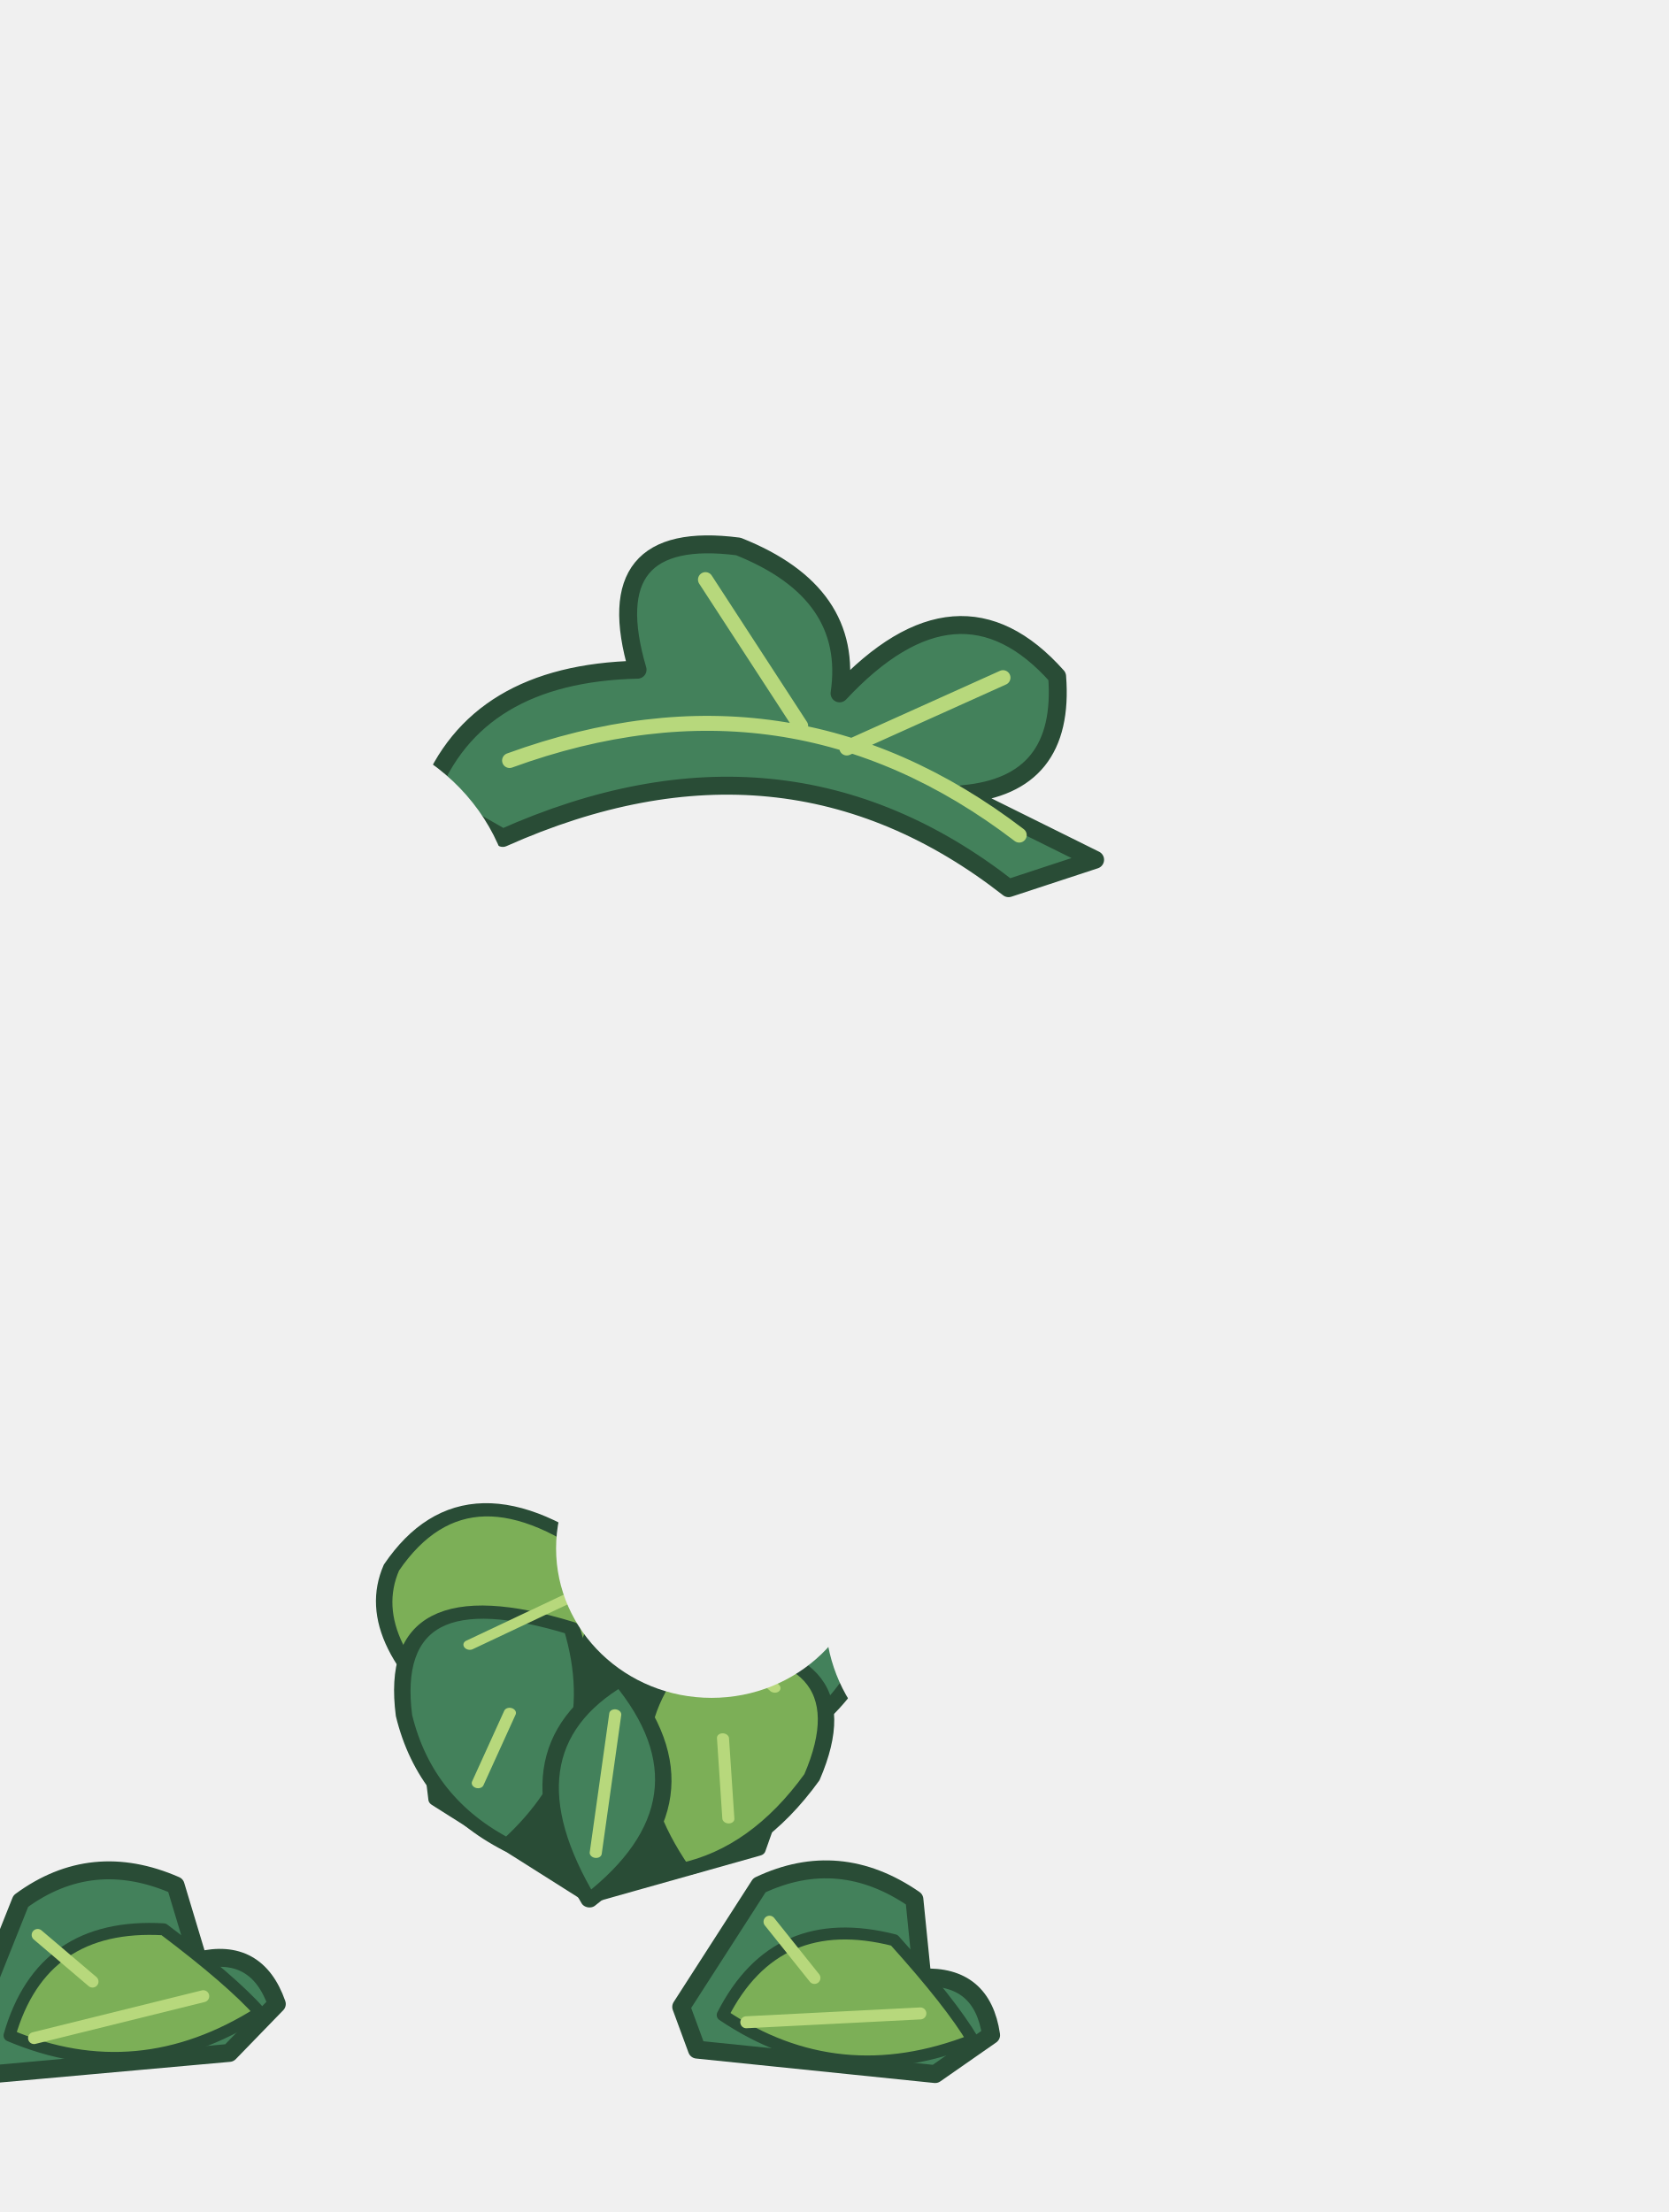
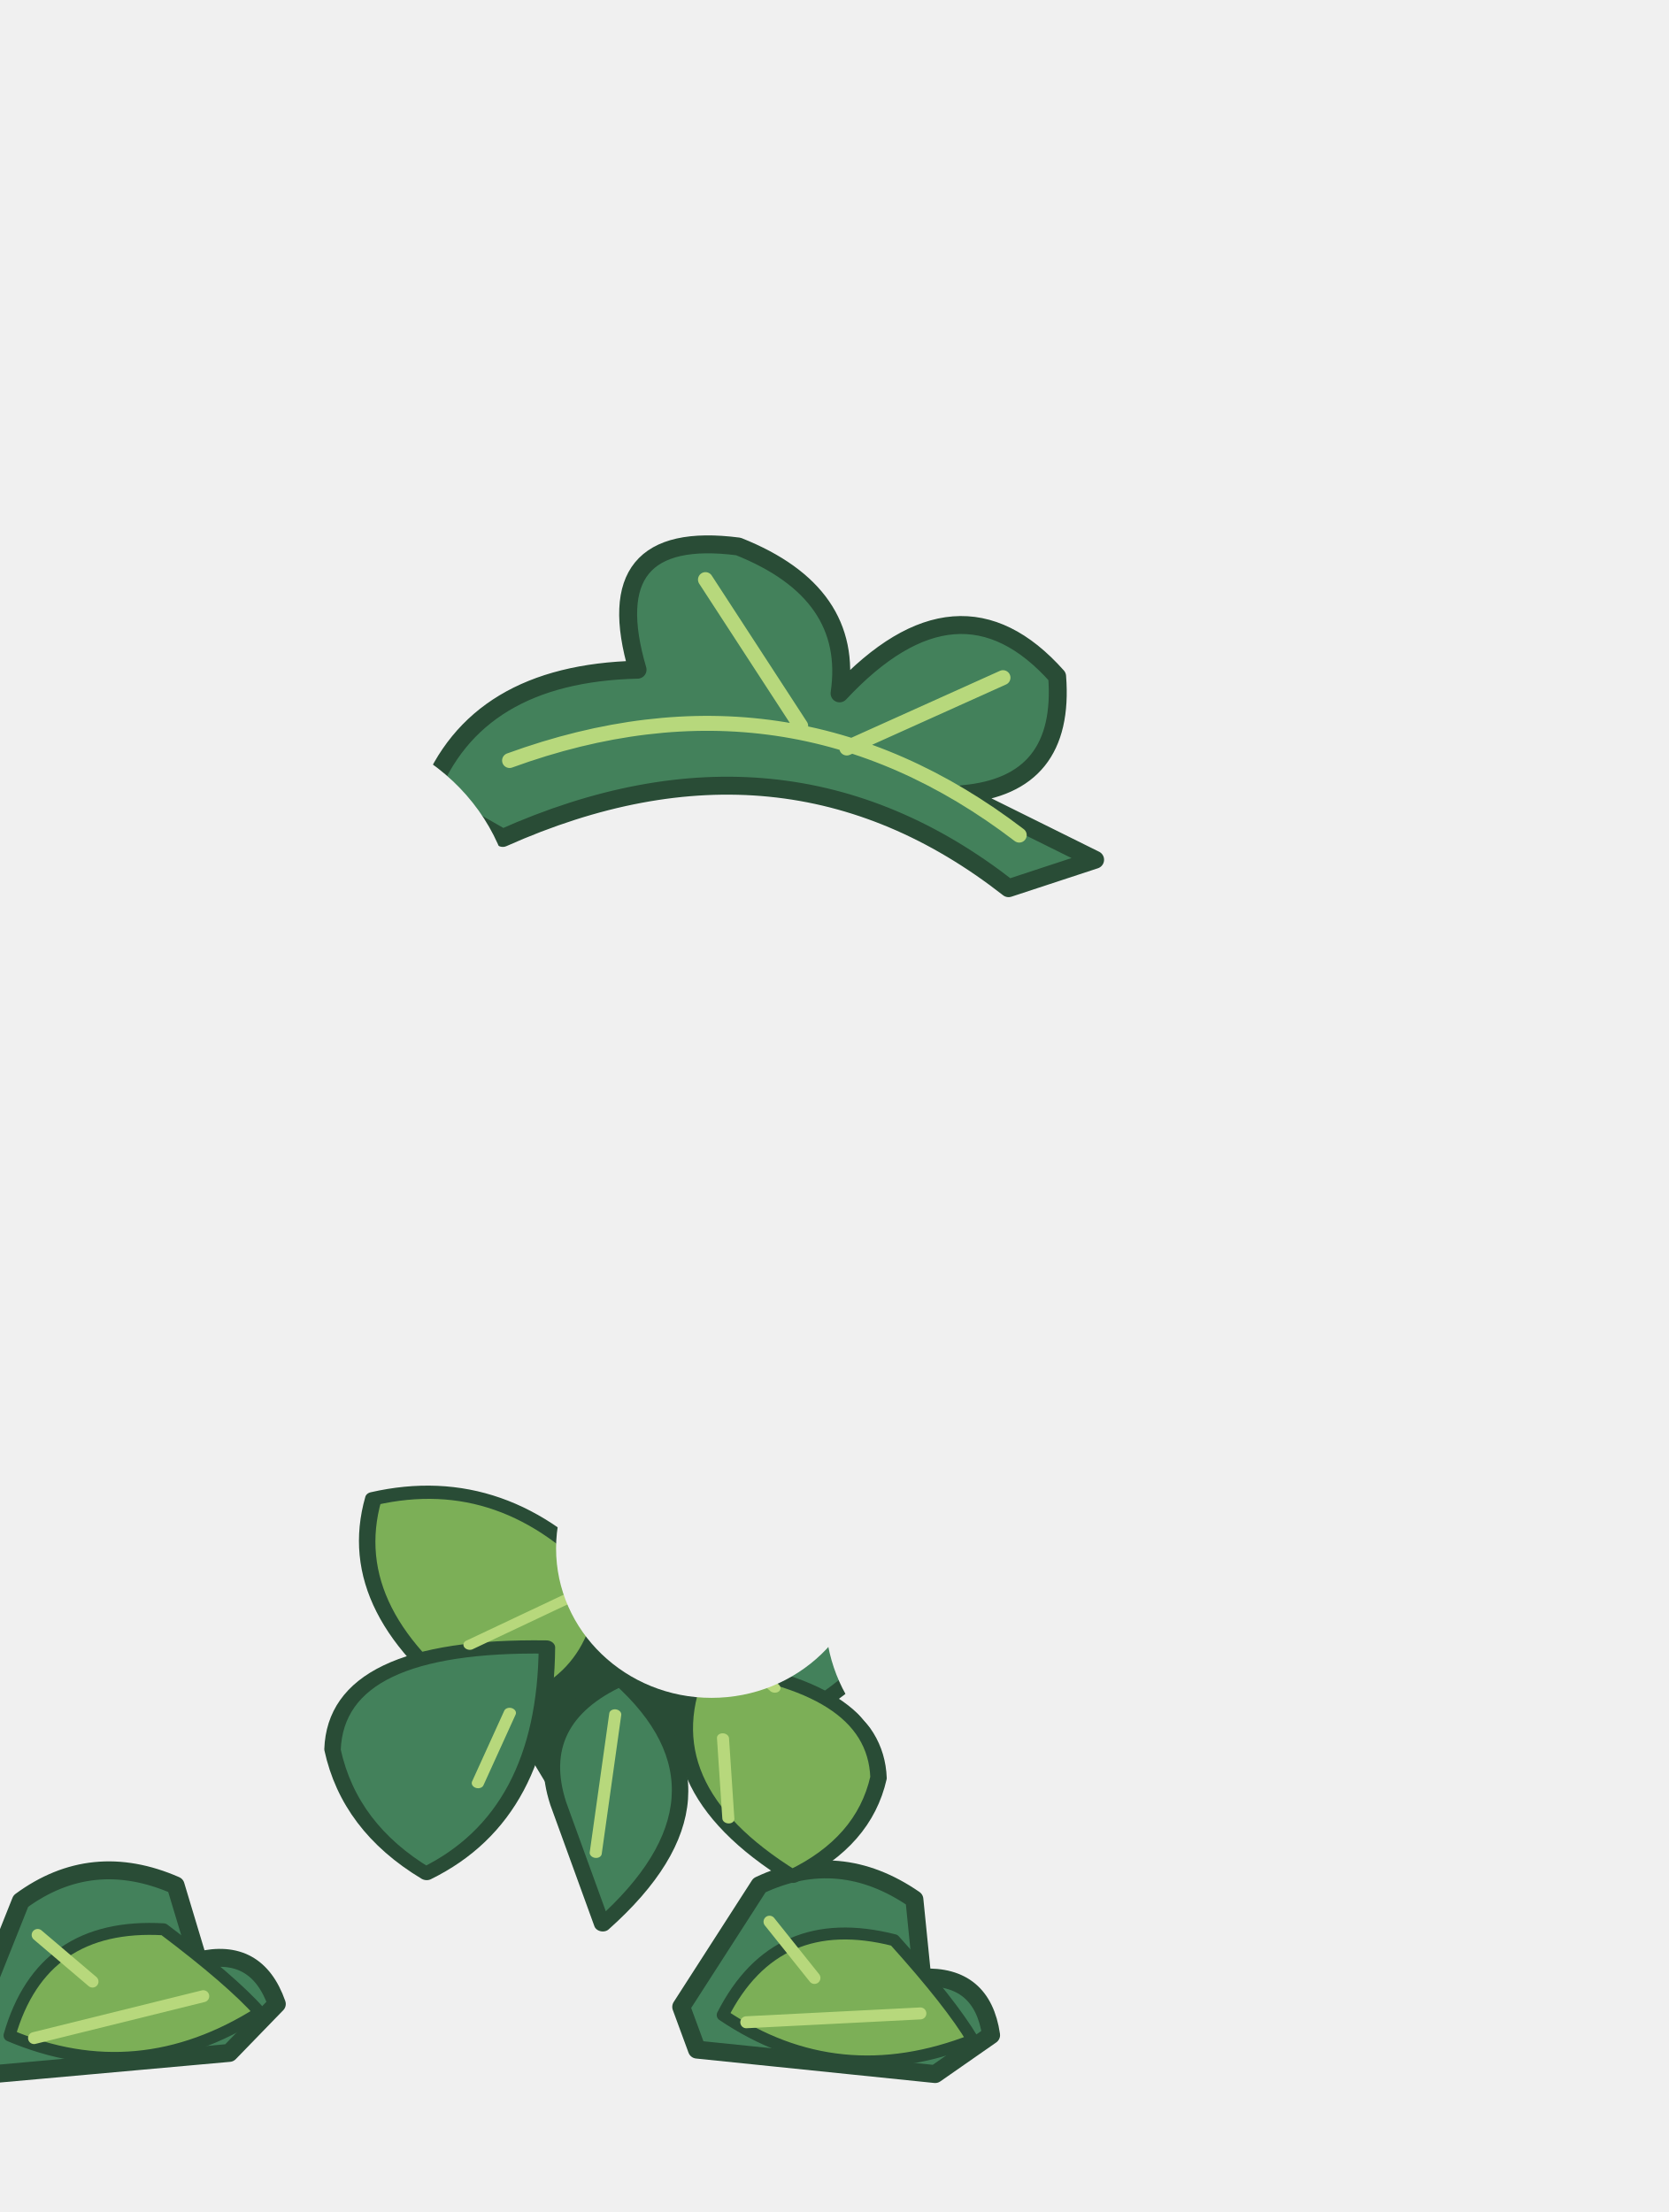
<svg xmlns="http://www.w3.org/2000/svg" width="279" height="370" viewBox="0 0 279 370" data-armor="leaf" data-phase="attack" data-frame="4">
  <defs>
    <linearGradient id="metal" x1="0" y1="0" x2=".8" y2="1">
      <stop stop-color="#b7d87c" />
      <stop offset=".55" stop-color="#43815b" />
      <stop offset="1" stop-color="#b7d87c" />
    </linearGradient>
    <mask id="details" maskUnits="userSpaceOnUse" x="0" y="0" width="279" height="370">
      <rect width="279" height="370" fill="white" />
      <g fill="black">
        <ellipse data-protect="flower" cx="51" cy="154" rx="35" ry="33" />
        <ellipse data-protect="paw" cx="119" cy="259" rx="26" ry="25" />
        <ellipse data-protect="paw" cx="162" cy="270" rx="24" ry="26" />
        <polygon data-protect="scarf" points="28,211 80,225 126,248 158,223 161,213" />
      </g>
    </mask>
  </defs>
  <g mask="url(#details)">
    <g transform="translate(19 335) rotate(-8)">
      <g data-part="boot">
        <path d="M-13 -19Q0 -26 13 -18L15 -5Q25 -6 27 4L18 11L-22 9L-25 2Z" fill="#43815b" stroke="#294c36" stroke-width="3" stroke-linejoin="round" stroke-linecap="round" />
        <path d="M-18 3Q-10 -15 10 -11Q20 -1 24 5Q2 15 -18 3Z" fill="#7caf57" stroke="#294c36" stroke-width="2" stroke-linejoin="round" stroke-linecap="round" />
        <path d="M-14 4L15 1M-11 -13L-3 -4" fill="none" stroke="#b7d87c" stroke-width="2" stroke-linejoin="round" stroke-linecap="round" />
      </g>
    </g>
    <g transform="translate(139 335) rotate(3)">
      <g data-part="boot">
        <path d="M-13 -19Q0 -26 13 -18L15 -5Q25 -6 27 4L18 11L-22 9L-25 2Z" fill="#43815b" stroke="#294c36" stroke-width="3" stroke-linejoin="round" stroke-linecap="round" />
        <path d="M-18 3Q-10 -15 10 -11Q20 -1 24 5Q2 15 -18 3Z" fill="#7caf57" stroke="#294c36" stroke-width="2" stroke-linejoin="round" stroke-linecap="round" />
        <path d="M-14 4L15 1M-11 -13L-3 -4" fill="none" stroke="#b7d87c" stroke-width="2" stroke-linejoin="round" stroke-linecap="round" />
      </g>
    </g>
    <g transform="translate(103 286) rotate(8)">
      <g data-part="chestplate" transform="scale(0.92 0.7333333)">
-         <path d="M-29 -39Q0 -29 31 -39L35 -10L29 27L0 43L-30 26L-37 -7Z" fill="#294c36" stroke="#294c36" stroke-width="3" stroke-linejoin="round" stroke-linecap="round" />
-         <path d="M-5 -33Q-33 -53 -44 -25Q-48 -7 -25 10Q-3 -3 -5 -33Z" fill="#7caf57" stroke="#294c36" stroke-width="3" stroke-linejoin="round" stroke-linecap="round" />
-         <path d="M7 -34Q35 -51 44 -23Q41 -4 22 11Q2 -5 7 -34Z" fill="#43815b" stroke="#294c36" stroke-width="3" stroke-linejoin="round" stroke-linecap="round" />
-         <path d="M-10 -17Q-45 -24 -38 8Q-32 27 -16 34Q0 10 -10 -17Z" fill="#43815b" stroke="#294c36" stroke-width="3" stroke-linejoin="round" stroke-linecap="round" />
-         <path d="M12 -17Q44 -23 37 9Q29 28 16 34Q-3 8 12 -17Z" fill="#7caf57" stroke="#294c36" stroke-width="3" stroke-linejoin="round" stroke-linecap="round" />
-         <path d="M0 -7Q-20 13 0 44Q21 17 0 -7Z" fill="#43815b" stroke="#294c36" stroke-width="3" stroke-linejoin="round" stroke-linecap="round" />
+         <path d="M-9 -33L5 -32L13 19L-3 28L-14 11Z" fill="#294c36" stroke="#294c36" stroke-width="3" stroke-linejoin="round" stroke-linecap="round" />
+         <path d="M-5 -29Q-26 -51 -49 -40Q-52 -13 -24 5Q-3 -3 -5 -29Z" fill="#7caf57" stroke="#294c36" stroke-width="3" stroke-linejoin="round" stroke-linecap="round" />
+         <path d="M7 -29Q32 -55 48 -43Q54 -19 22 5Q2 -5 7 -29Z" fill="#43815b" stroke="#294c36" stroke-width="3" stroke-linejoin="round" stroke-linecap="round" />
+         <path d="M-14 -12Q-52 -6 -50 18Q-45 35 -30 43Q-10 26 -14 -12Z" fill="#43815b" stroke="#294c36" stroke-width="3" stroke-linejoin="round" stroke-linecap="round" />
+         <path d="M14 -13Q46 -14 49 7Q48 22 36 32Q7 16 14 -13Z" fill="#7caf57" stroke="#294c36" stroke-width="3" stroke-linejoin="round" stroke-linecap="round" />
+         <path d="M0 -7Q-15 5 -8 23L3 49Q26 15 0 -7Z" fill="#43815b" stroke="#294c36" stroke-width="3" stroke-linejoin="round" stroke-linecap="round" />
        <path d="M0 1V33M-11 -24L-28 -10M12 -24L28 -10M-19 4L-23 21M20 3L23 21" fill="none" stroke="#b7d87c" stroke-width="2.2" stroke-linejoin="round" stroke-linecap="round" />
      </g>
    </g>
    <g transform="translate(127 166) rotate(5)">
      <g data-part="helmet">
        <path d="M-58 -28Q-52 -49 -25 -52Q-34 -75 -10 -74Q10 -68 9 -51Q27 -74 45 -57Q48 -39 31 -36L54 -27L40 -21Q0 -47 -45 -22Z" fill="#43815b" stroke="#294c36" stroke-width="3" stroke-linejoin="round" stroke-linecap="round" />
        <path d="M-15 -68L3 -45M36 -56L11 -42M-45 -35Q0 -56 41 -30" fill="none" stroke="#b7d87c" stroke-width="2.5" stroke-linejoin="round" stroke-linecap="round" />
      </g>
    </g>
  </g>
</svg>
